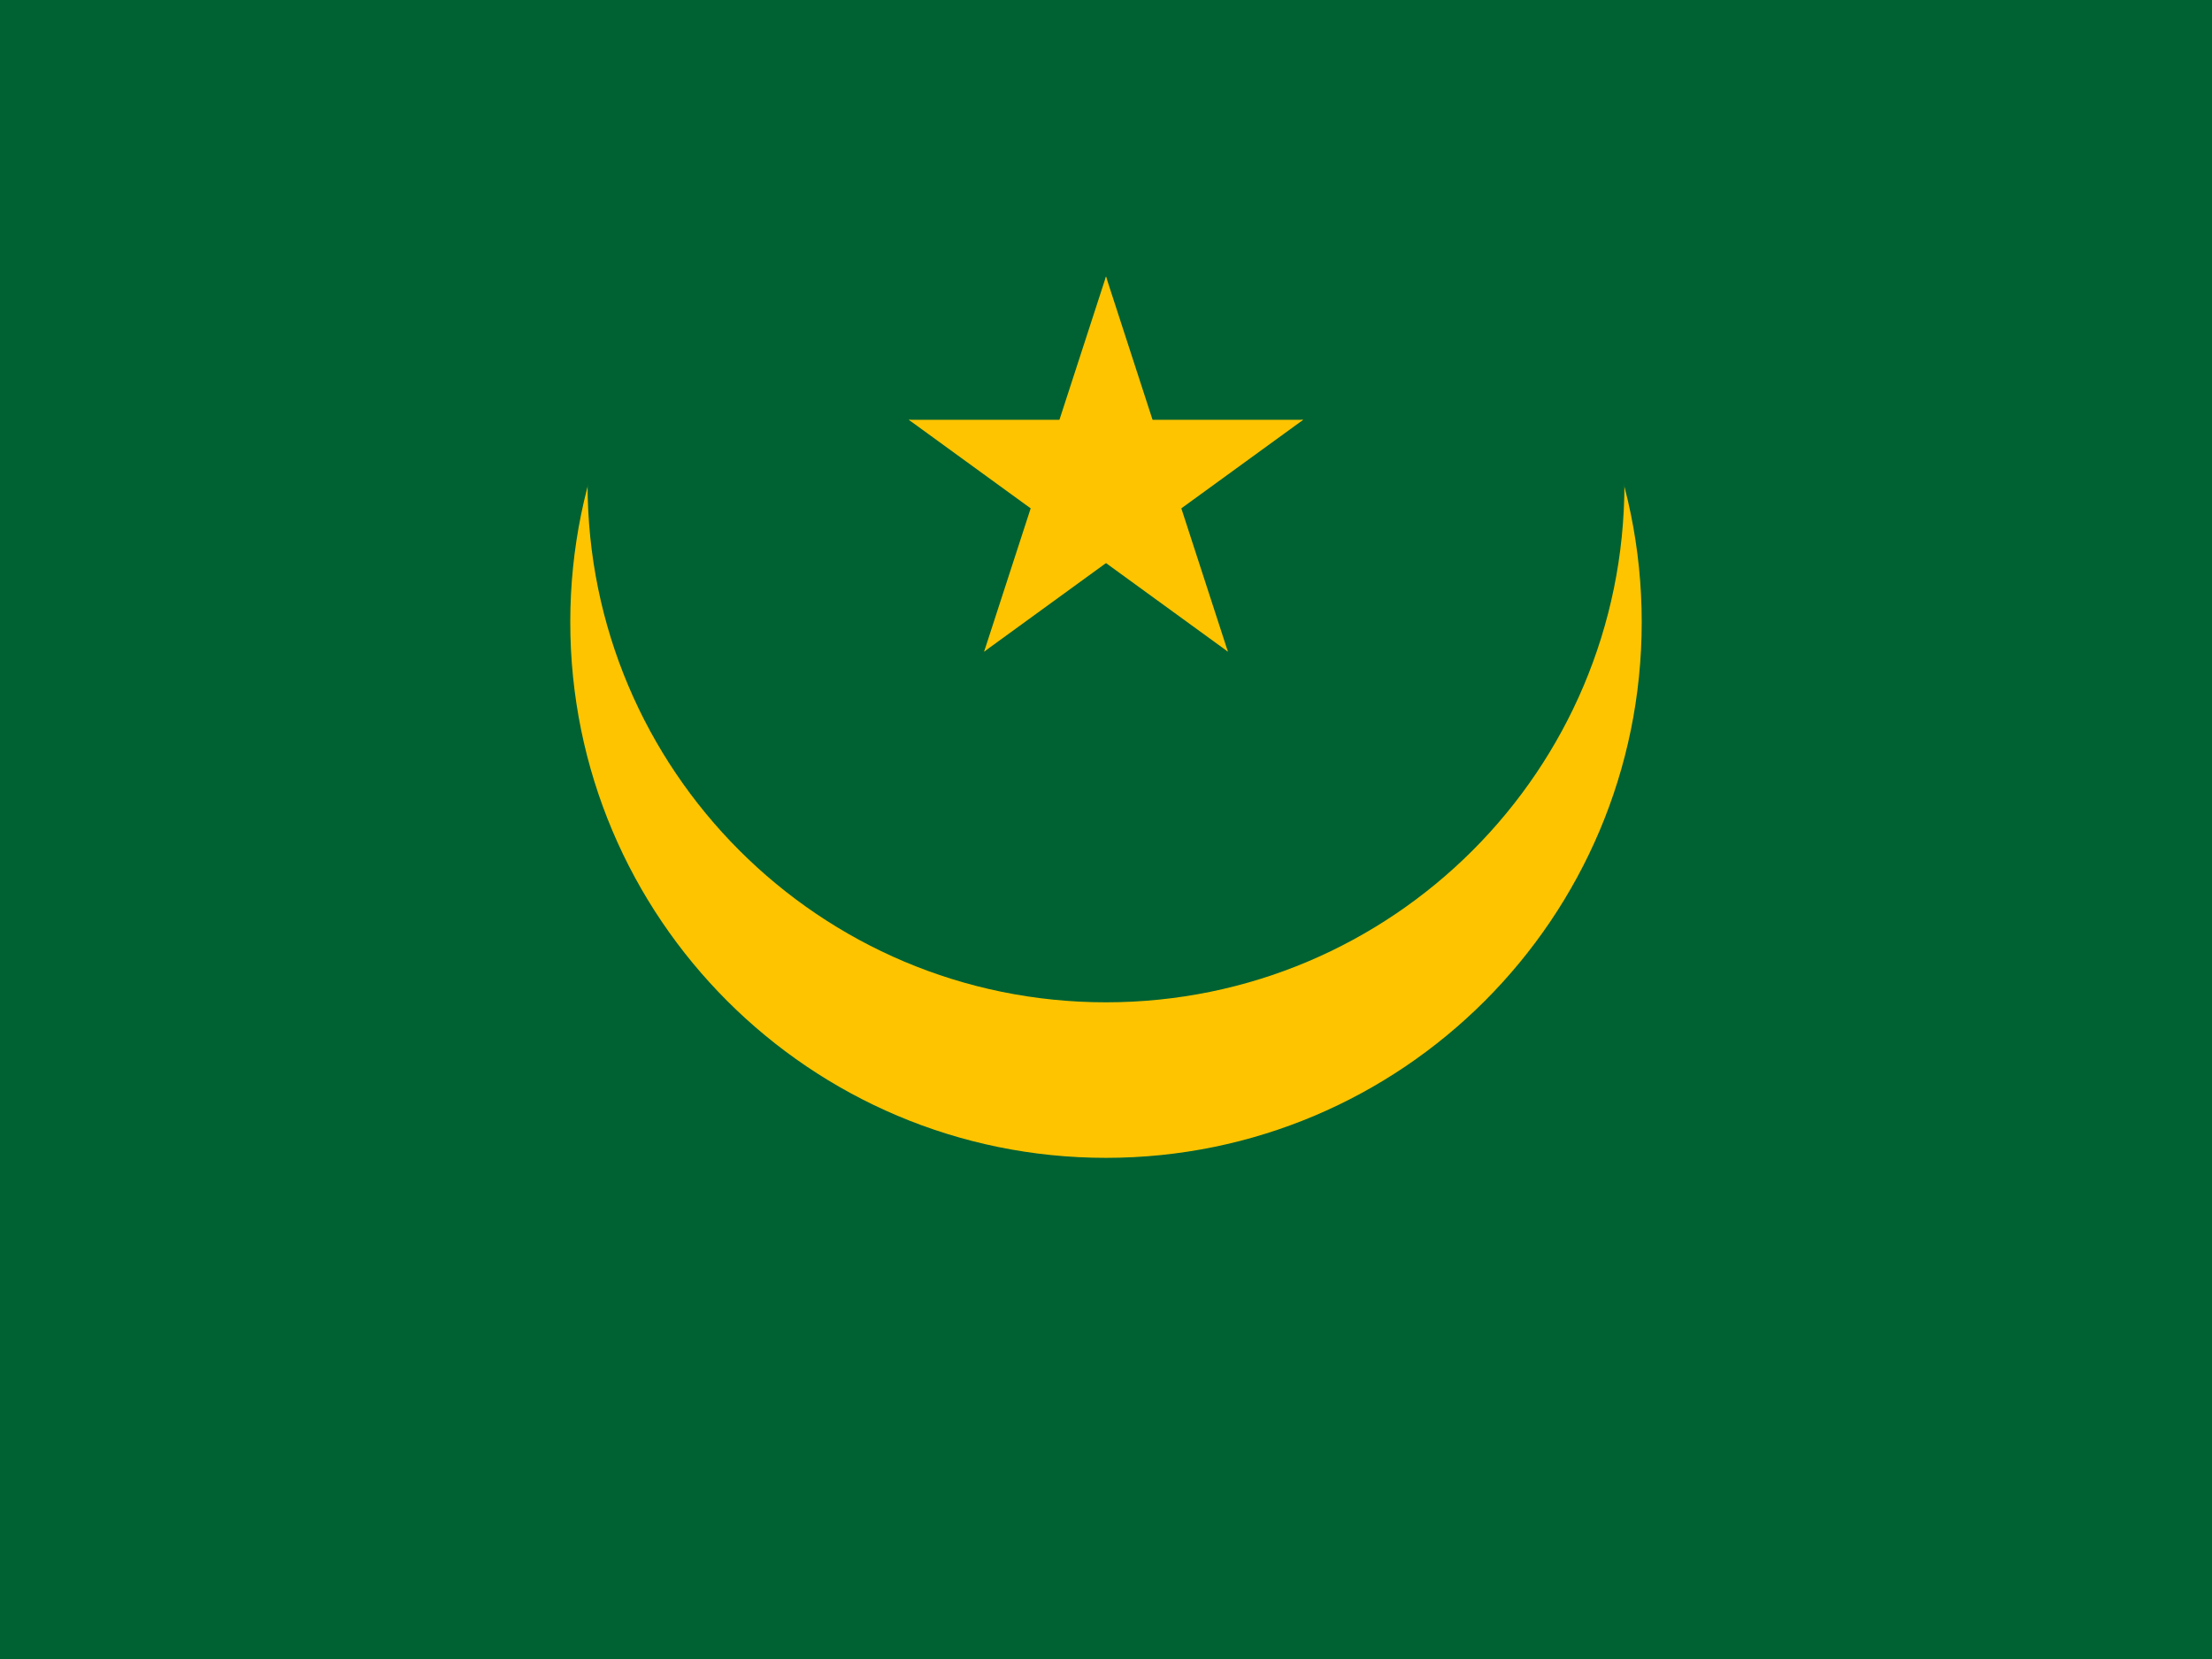
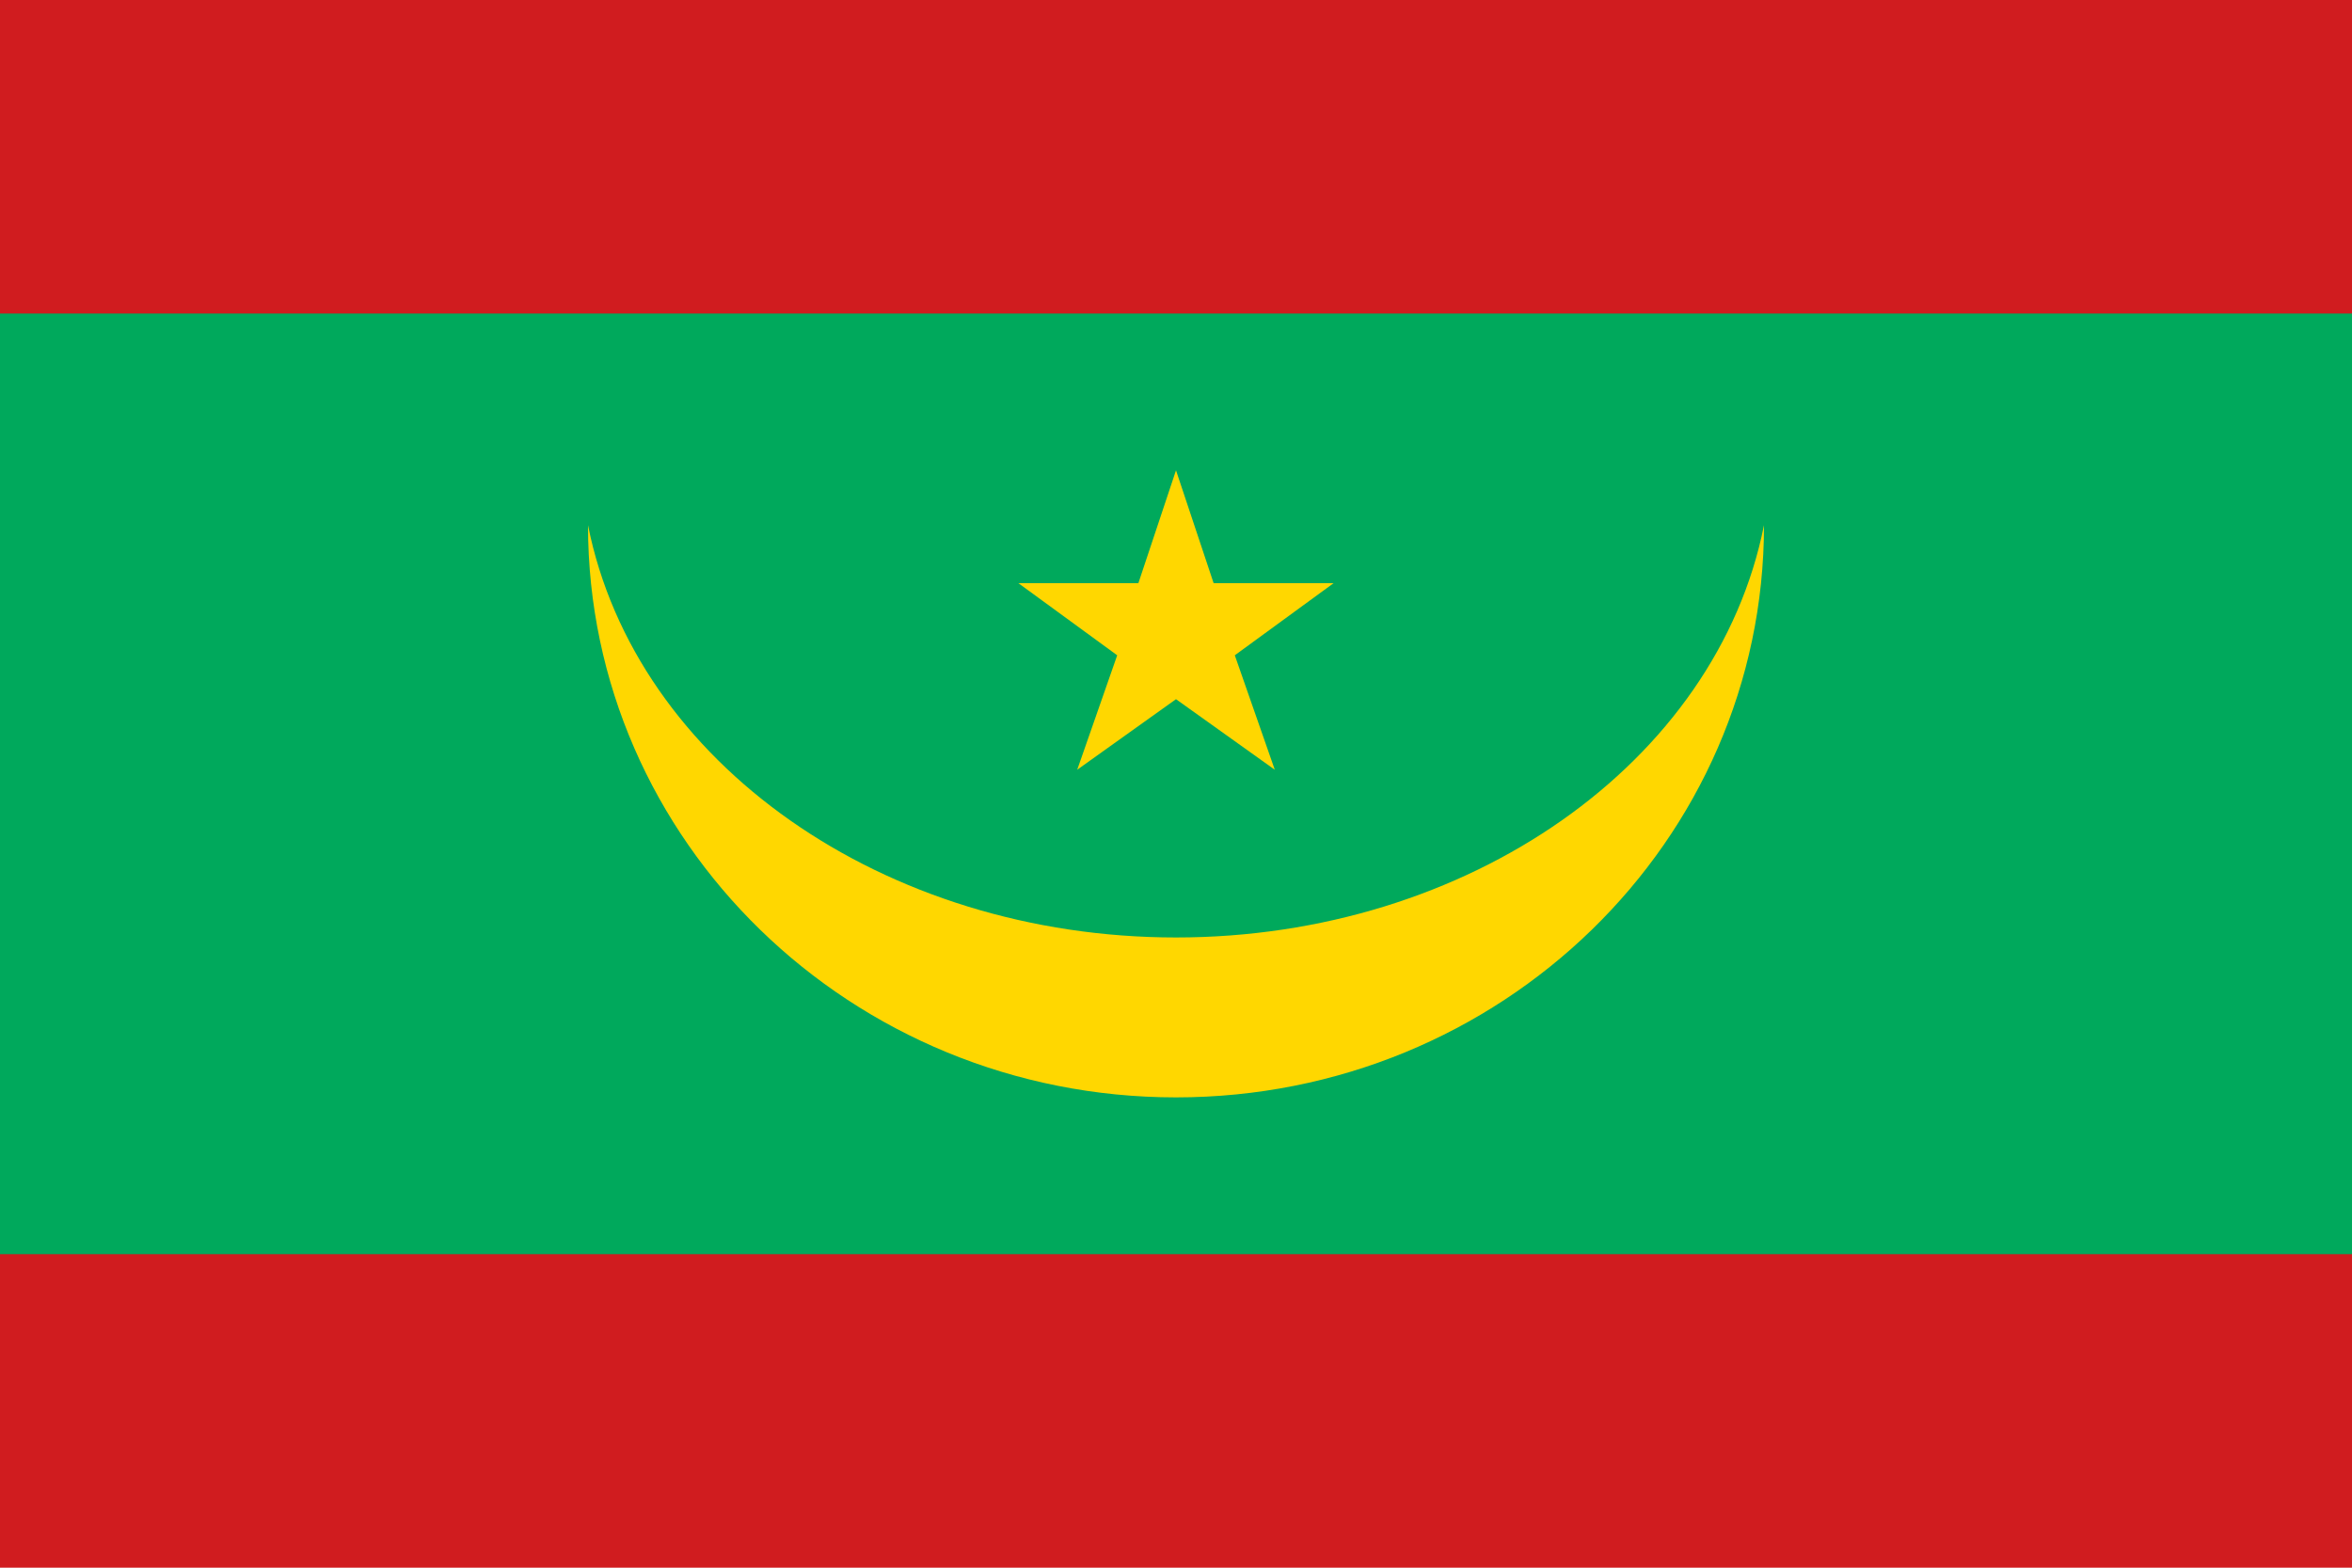
- <svg xmlns="http://www.w3.org/2000/svg" xmlns:xlink="http://www.w3.org/1999/xlink" viewBox="0 0 640 480">
-   <path fill="#006233" d="M0 0h640v480H0z" />
-   <circle cx="320" cy="180" r="155" fill="#ffc400" />
-   <path d="M243.425 11.216A150 150 0 0 0 170 140a150 150 0 0 0 150 150 150 150 0 0 0 150-150 150 150 0 0 0-73.433-128.784H243.425z" fill="#006233" />
-   <g id="b" transform="matrix(5 0 0 5 320 140)">
-     <path id="a" d="M0-12L-3.708-.587l5.706 1.854" fill="#ffc400" />
-     <use height="100%" width="100%" xlink:href="#a" transform="scale(-1 1)" />
-   </g>
-   <use height="100%" width="100%" xlink:href="#b" transform="rotate(72 320 140)" />
-   <use height="100%" width="100%" xlink:href="#b" transform="rotate(144 320 140)" />
-   <use height="100%" width="100%" xlink:href="#b" transform="rotate(-144 320 140)" />
-   <use height="100%" width="100%" xlink:href="#b" transform="rotate(-72 320 140)" />
+ <svg xmlns="http://www.w3.org/2000/svg" width="1200" height="800" viewBox=" 0 0 3000 2000">
+   <path fill="#d01c1f" d="M0 0H3000V2000H0z" />
+   <path fill="#00a95c" d="M0 400H3000V1600H0z" />
+   <path fill="#ffd700" d="M1299 744h153l48-144 48 144h153l-126 92 51 146-126-90-126 90 51-146zM750 670a 760.093 628 0 0 0 1500 0 750 730 0 0 1-1500 0z" />
</svg>
